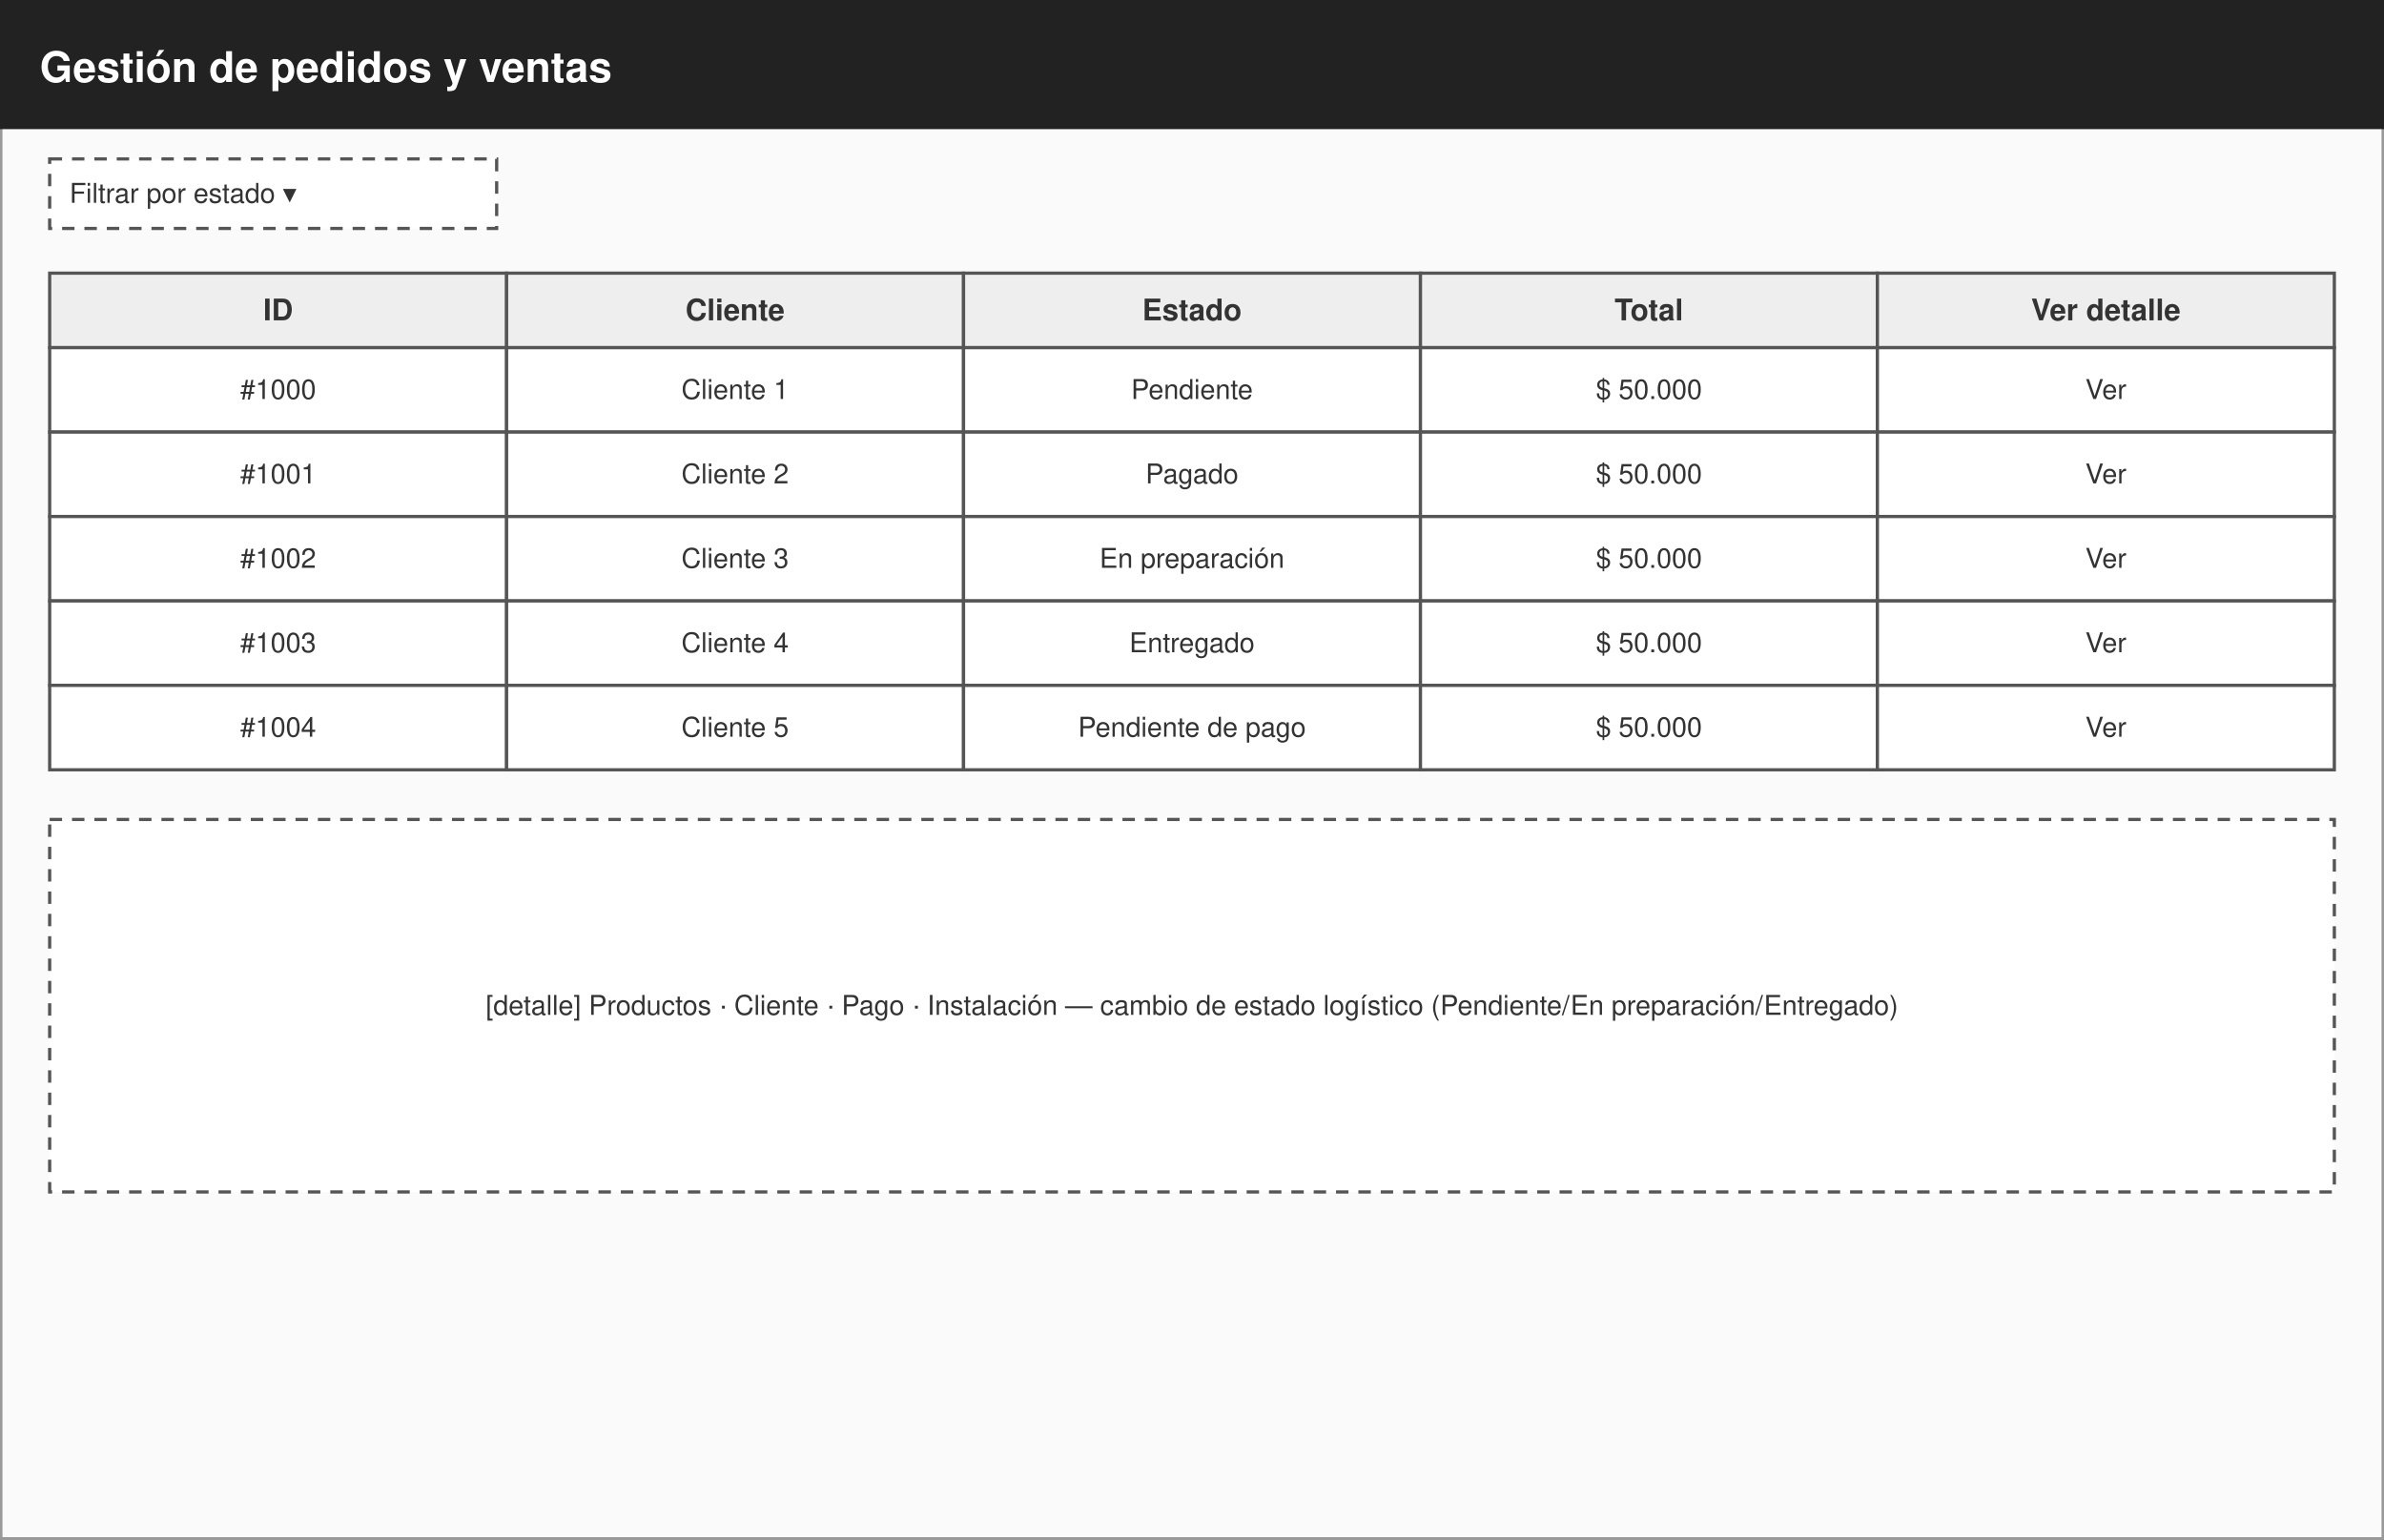
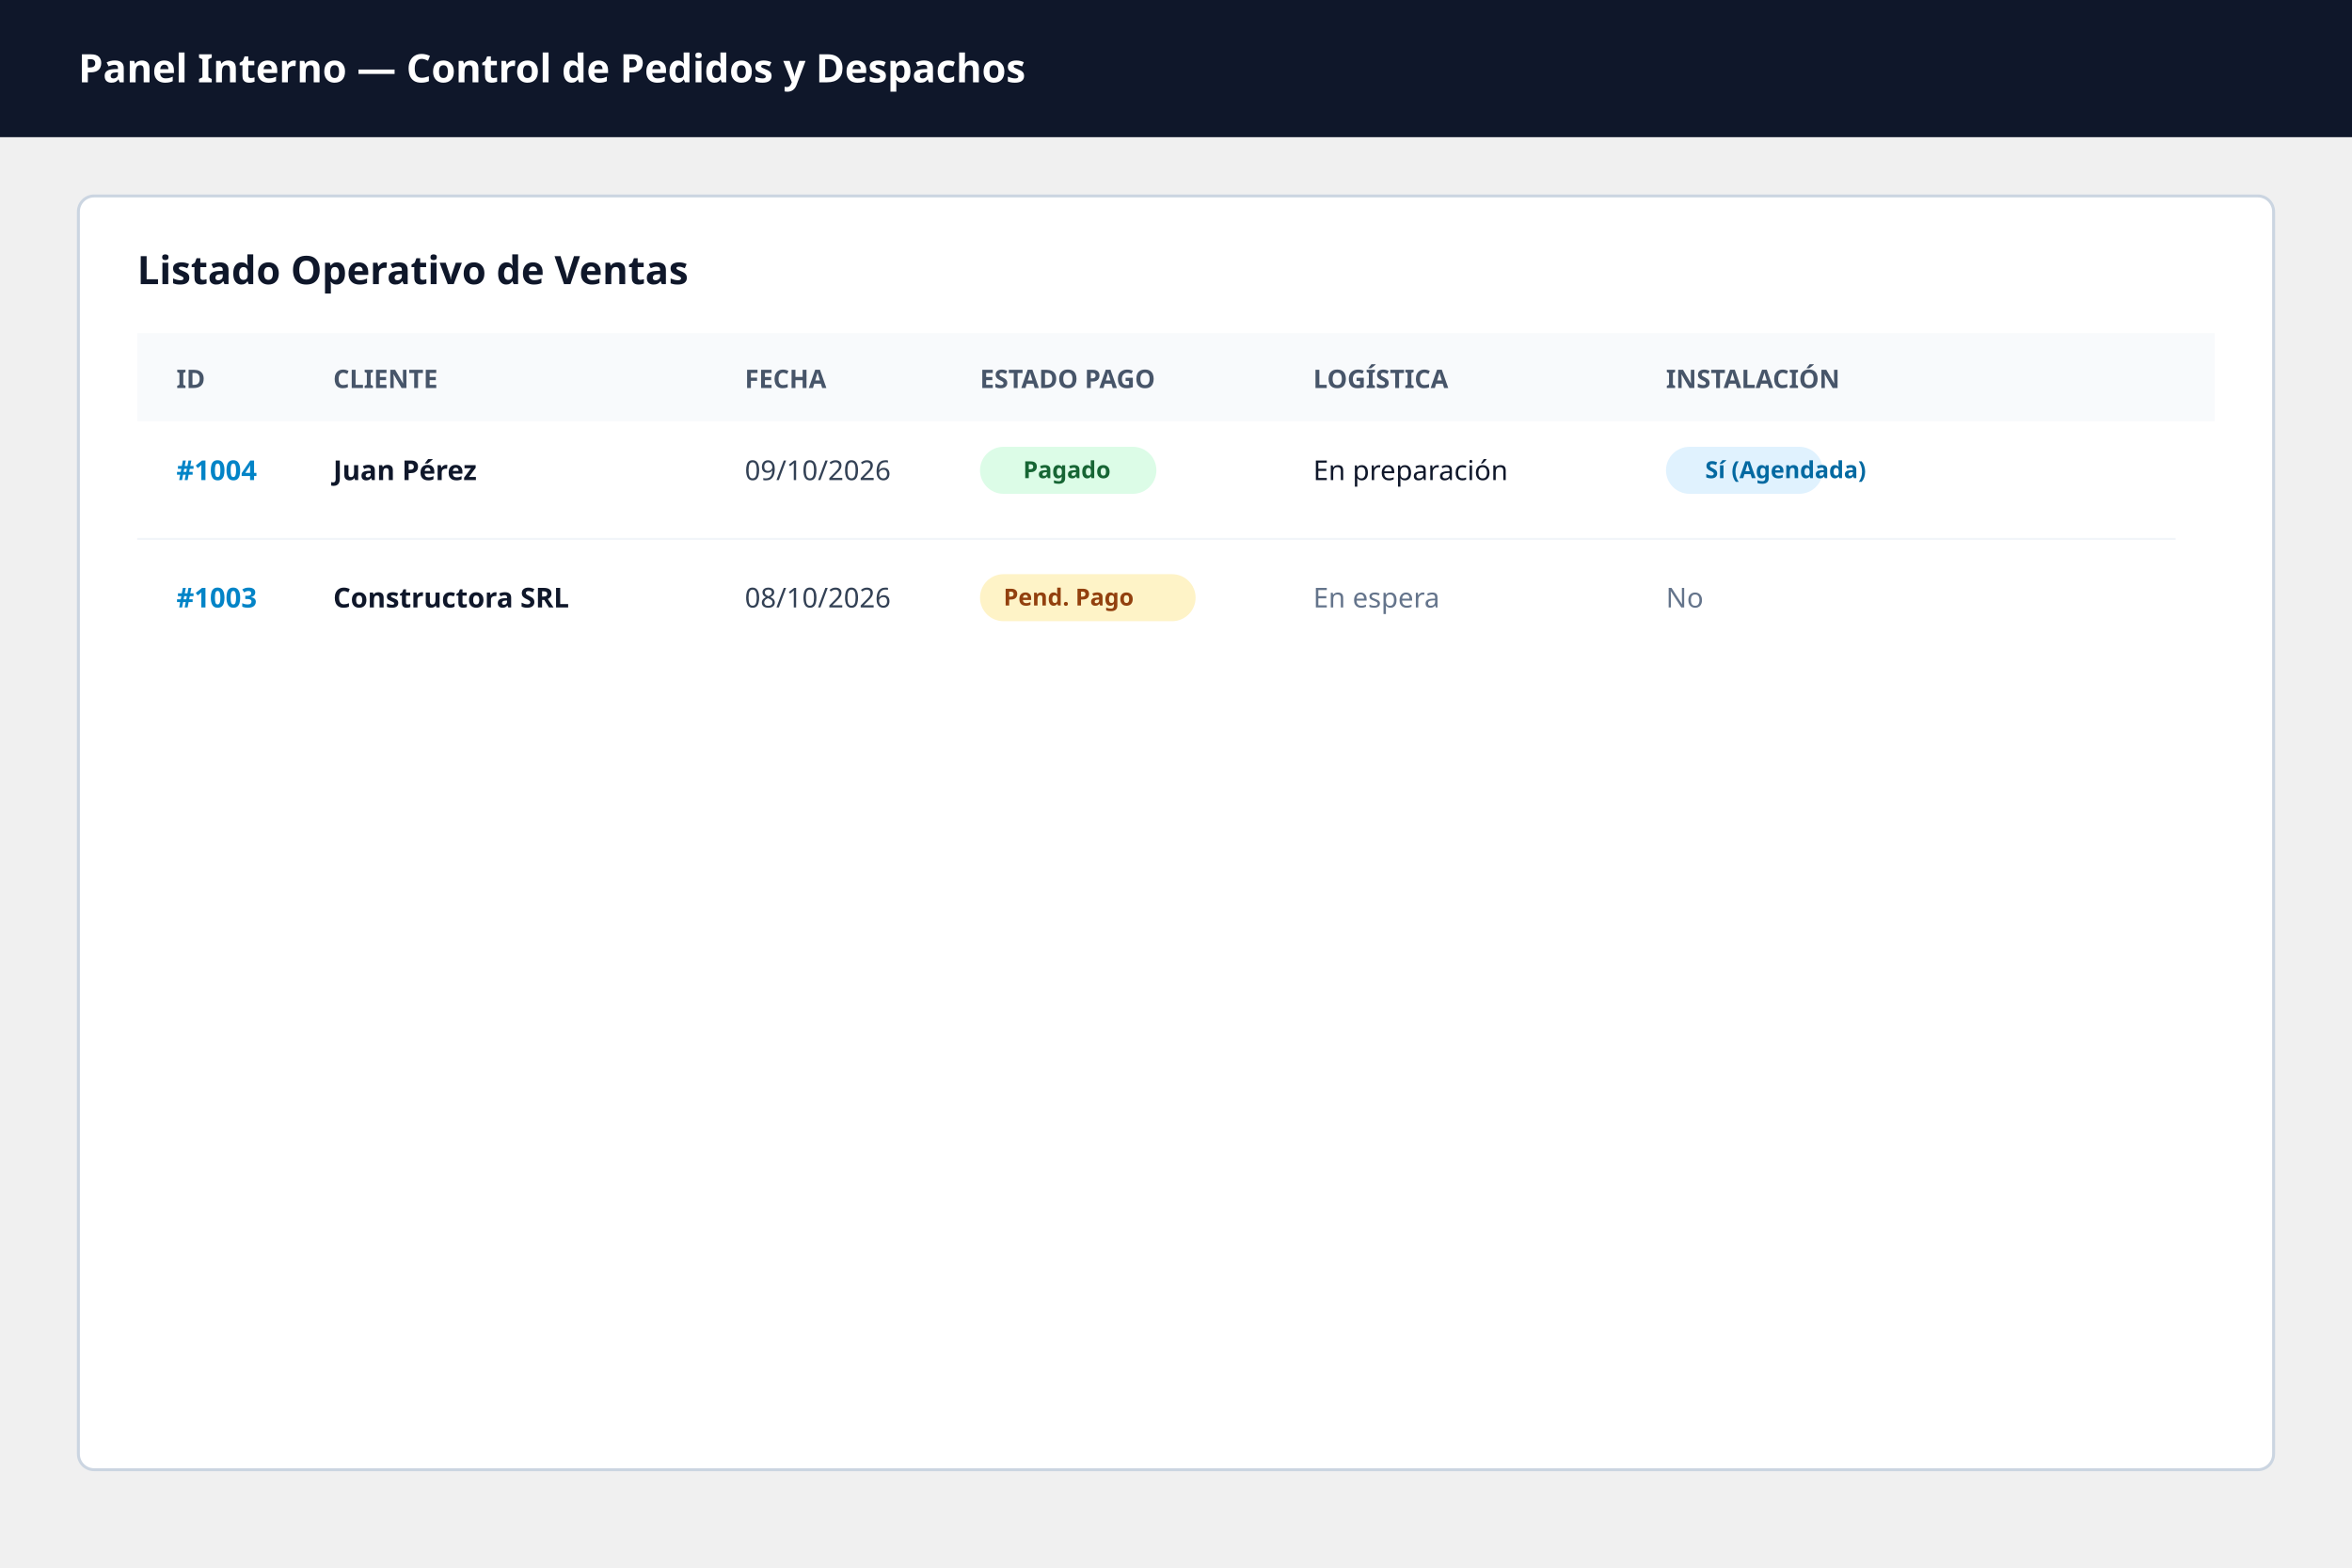
- <svg xmlns="http://www.w3.org/2000/svg" viewBox="0 0 960 620" font-family="Helvetica">
-   <rect x="0" y="0" width="960" height="620" fill="#fafafa" stroke="#999" stroke-width="2" />
-   <rect x="0" y="0" width="960" height="52" fill="#222" />
-   <text x="16" y="33" font-size="17" font-weight="bold" fill="#fff">Gestión de pedidos y ventas</text>
-   <rect x="20" y="64" width="180" height="28" fill="#ffffff" stroke="#555" stroke-width="1.3" stroke-dasharray="5,4" />
-   <text x="28" y="81.667" font-family="Helvetica" font-size="11" fill="#333" text-anchor="start">Filtrar por estado ▾</text>
-   <rect x="20.0" y="110" width="184.0" height="30" fill="#eee" stroke="#555" stroke-width="1.3" />
-   <text x="112.0" y="129.0" font-family="Helvetica" font-size="12" fill="#333" text-anchor="middle" font-weight="bold">ID</text>
-   <rect x="204.0" y="110" width="184.0" height="30" fill="#eee" stroke="#555" stroke-width="1.3" />
-   <text x="296.0" y="129.0" font-family="Helvetica" font-size="12" fill="#333" text-anchor="middle" font-weight="bold">Cliente</text>
-   <rect x="388.0" y="110" width="184.0" height="30" fill="#eee" stroke="#555" stroke-width="1.3" />
-   <text x="480.0" y="129.0" font-family="Helvetica" font-size="12" fill="#333" text-anchor="middle" font-weight="bold">Estado</text>
-   <rect x="572.0" y="110" width="184.0" height="30" fill="#eee" stroke="#555" stroke-width="1.3" />
-   <text x="664.0" y="129.0" font-family="Helvetica" font-size="12" fill="#333" text-anchor="middle" font-weight="bold">Total</text>
-   <rect x="756.0" y="110" width="184.0" height="30" fill="#eee" stroke="#555" stroke-width="1.3" />
-   <text x="848.0" y="129.0" font-family="Helvetica" font-size="12" fill="#333" text-anchor="middle" font-weight="bold">Ver detalle</text>
-   <rect x="20.0" y="140" width="184.0" height="34" fill="#ffffff" stroke="#555" stroke-width="1.3" />
-   <text x="112.0" y="160.667" font-family="Helvetica" font-size="11" fill="#333" text-anchor="middle">#1000</text>
-   <rect x="204.0" y="140" width="184.0" height="34" fill="#ffffff" stroke="#555" stroke-width="1.3" />
-   <text x="296.0" y="160.667" font-family="Helvetica" font-size="11" fill="#333" text-anchor="middle">Cliente 1</text>
-   <rect x="388.0" y="140" width="184.0" height="34" fill="#ffffff" stroke="#555" stroke-width="1.3" />
-   <text x="480.0" y="160.667" font-family="Helvetica" font-size="11" fill="#333" text-anchor="middle">Pendiente</text>
-   <rect x="572.0" y="140" width="184.0" height="34" fill="#ffffff" stroke="#555" stroke-width="1.3" />
-   <text x="664.0" y="160.667" font-family="Helvetica" font-size="11" fill="#333" text-anchor="middle">$ 50.000</text>
-   <rect x="756.0" y="140" width="184.0" height="34" fill="#ffffff" stroke="#555" stroke-width="1.3" />
-   <text x="848.0" y="160.667" font-family="Helvetica" font-size="11" fill="#333" text-anchor="middle">Ver</text>
-   <rect x="20.0" y="174" width="184.0" height="34" fill="#ffffff" stroke="#555" stroke-width="1.3" />
-   <text x="112.0" y="194.667" font-family="Helvetica" font-size="11" fill="#333" text-anchor="middle">#1001</text>
-   <rect x="204.0" y="174" width="184.0" height="34" fill="#ffffff" stroke="#555" stroke-width="1.3" />
-   <text x="296.0" y="194.667" font-family="Helvetica" font-size="11" fill="#333" text-anchor="middle">Cliente 2</text>
-   <rect x="388.0" y="174" width="184.0" height="34" fill="#ffffff" stroke="#555" stroke-width="1.3" />
-   <text x="480.0" y="194.667" font-family="Helvetica" font-size="11" fill="#333" text-anchor="middle">Pagado</text>
-   <rect x="572.0" y="174" width="184.0" height="34" fill="#ffffff" stroke="#555" stroke-width="1.3" />
-   <text x="664.0" y="194.667" font-family="Helvetica" font-size="11" fill="#333" text-anchor="middle">$ 50.000</text>
-   <rect x="756.0" y="174" width="184.0" height="34" fill="#ffffff" stroke="#555" stroke-width="1.3" />
-   <text x="848.0" y="194.667" font-family="Helvetica" font-size="11" fill="#333" text-anchor="middle">Ver</text>
-   <rect x="20.0" y="208" width="184.0" height="34" fill="#ffffff" stroke="#555" stroke-width="1.3" />
-   <text x="112.0" y="228.667" font-family="Helvetica" font-size="11" fill="#333" text-anchor="middle">#1002</text>
-   <rect x="204.0" y="208" width="184.0" height="34" fill="#ffffff" stroke="#555" stroke-width="1.3" />
-   <text x="296.0" y="228.667" font-family="Helvetica" font-size="11" fill="#333" text-anchor="middle">Cliente 3</text>
-   <rect x="388.0" y="208" width="184.0" height="34" fill="#ffffff" stroke="#555" stroke-width="1.3" />
-   <text x="480.0" y="228.667" font-family="Helvetica" font-size="11" fill="#333" text-anchor="middle">En preparación</text>
-   <rect x="572.0" y="208" width="184.0" height="34" fill="#ffffff" stroke="#555" stroke-width="1.3" />
-   <text x="664.0" y="228.667" font-family="Helvetica" font-size="11" fill="#333" text-anchor="middle">$ 50.000</text>
-   <rect x="756.0" y="208" width="184.0" height="34" fill="#ffffff" stroke="#555" stroke-width="1.3" />
-   <text x="848.0" y="228.667" font-family="Helvetica" font-size="11" fill="#333" text-anchor="middle">Ver</text>
-   <rect x="20.0" y="242" width="184.0" height="34" fill="#ffffff" stroke="#555" stroke-width="1.3" />
-   <text x="112.0" y="262.667" font-family="Helvetica" font-size="11" fill="#333" text-anchor="middle">#1003</text>
-   <rect x="204.0" y="242" width="184.0" height="34" fill="#ffffff" stroke="#555" stroke-width="1.3" />
-   <text x="296.0" y="262.667" font-family="Helvetica" font-size="11" fill="#333" text-anchor="middle">Cliente 4</text>
-   <rect x="388.0" y="242" width="184.0" height="34" fill="#ffffff" stroke="#555" stroke-width="1.3" />
-   <text x="480.0" y="262.667" font-family="Helvetica" font-size="11" fill="#333" text-anchor="middle">Entregado</text>
-   <rect x="572.0" y="242" width="184.0" height="34" fill="#ffffff" stroke="#555" stroke-width="1.3" />
-   <text x="664.0" y="262.667" font-family="Helvetica" font-size="11" fill="#333" text-anchor="middle">$ 50.000</text>
-   <rect x="756.0" y="242" width="184.0" height="34" fill="#ffffff" stroke="#555" stroke-width="1.3" />
-   <text x="848.0" y="262.667" font-family="Helvetica" font-size="11" fill="#333" text-anchor="middle">Ver</text>
-   <rect x="20.0" y="276" width="184.0" height="34" fill="#ffffff" stroke="#555" stroke-width="1.3" />
-   <text x="112.0" y="296.667" font-family="Helvetica" font-size="11" fill="#333" text-anchor="middle">#1004</text>
-   <rect x="204.0" y="276" width="184.0" height="34" fill="#ffffff" stroke="#555" stroke-width="1.3" />
-   <text x="296.0" y="296.667" font-family="Helvetica" font-size="11" fill="#333" text-anchor="middle">Cliente 5</text>
-   <rect x="388.0" y="276" width="184.0" height="34" fill="#ffffff" stroke="#555" stroke-width="1.3" />
-   <text x="480.0" y="296.667" font-family="Helvetica" font-size="11" fill="#333" text-anchor="middle">Pendiente de pago</text>
-   <rect x="572.0" y="276" width="184.0" height="34" fill="#ffffff" stroke="#555" stroke-width="1.3" />
-   <text x="664.0" y="296.667" font-family="Helvetica" font-size="11" fill="#333" text-anchor="middle">$ 50.000</text>
-   <rect x="756.0" y="276" width="184.0" height="34" fill="#ffffff" stroke="#555" stroke-width="1.3" />
-   <text x="848.0" y="296.667" font-family="Helvetica" font-size="11" fill="#333" text-anchor="middle">Ver</text>
-   <rect x="20" y="330" width="920" height="150" fill="#ffffff" stroke="#555" stroke-width="1.3" stroke-dasharray="5,4" />
-   <text x="480.0" y="408.667" font-family="Helvetica" font-size="11" fill="#333" text-anchor="middle">[detalle] Productos · Cliente · Pago · Instalación — cambio de estado logístico (Pendiente/En preparación/Entregado)</text>
+ <svg xmlns="http://www.w3.org/2000/svg" viewBox="0 0 1200 800" width="100%" height="100%" style="background-color:#f8f9fa; font-family:system-ui, sans-serif;">
+   <rect x="0" y="0" width="1200" height="70" fill="#0f172a" />
+   <text x="40" y="42" fill="#ffffff" font-size="20" font-weight="bold">Panel Interno — Control de Pedidos y Despachos</text>
+   <rect x="40" y="100" width="1120" height="650" rx="8" fill="#ffffff" stroke="#cbd5e1" stroke-width="1.5" />
+   <text x="70" y="145" fill="#0f172a" font-size="20" font-weight="bold">Listado Operativo de Ventas</text>
+   <rect x="70" y="170" width="1060" height="45" fill="#f8fafc" />
+   <text x="90" y="198" fill="#475569" font-size="13" font-weight="bold">ID</text>
+   <text x="170" y="198" fill="#475569" font-size="13" font-weight="bold">CLIENTE</text>
+   <text x="380" y="198" fill="#475569" font-size="13" font-weight="bold">FECHA</text>
+   <text x="500" y="198" fill="#475569" font-size="13" font-weight="bold">ESTADO PAGO</text>
+   <text x="670" y="198" fill="#475569" font-size="13" font-weight="bold">LOGÍSTICA</text>
+   <text x="850" y="198" fill="#475569" font-size="13" font-weight="bold">INSTALACIÓN</text>
+   <text x="90" y="245" fill="#0284c7" font-size="14" font-weight="bold">#1004</text>
+   <text x="170" y="245" fill="#0f172a" font-size="14" font-weight="bold">Juan Pérez</text>
+   <text x="380" y="245" fill="#334155" font-size="14">09/10/2026</text>
+   <rect x="500" y="228" width="90" height="24" rx="12" fill="#dcfce7" />
+   <text x="522" y="244" fill="#166534" font-size="12" font-weight="bold">Pagado</text>
+   <text x="670" y="245" fill="#0f172a" font-size="14">En preparación</text>
+   <rect x="850" y="228" width="80" height="24" rx="12" fill="#e0f2fe" />
+   <text x="870" y="244" fill="#0369a1" font-size="12" font-weight="bold">Sí (Agendada)</text>
+   <line x1="70" y1="275" x2="1110" y2="275" stroke="#f1f5f9" stroke-width="1" />
+   <text x="90" y="310" fill="#0284c7" font-size="14" font-weight="bold">#1003</text>
+   <text x="170" y="310" fill="#0f172a" font-size="14" font-weight="bold">Constructora SRL</text>
+   <text x="380" y="310" fill="#334155" font-size="14">08/10/2026</text>
+   <rect x="500" y="293" width="110" height="24" rx="12" fill="#fef3c7" />
+   <text x="512" y="309" fill="#92400e" font-size="12" font-weight="bold">Pend. Pago</text>
+   <text x="670" y="310" fill="#64748b" font-size="14">En espera</text>
+   <text x="850" y="310" fill="#64748b" font-size="14">No</text>
</svg>
